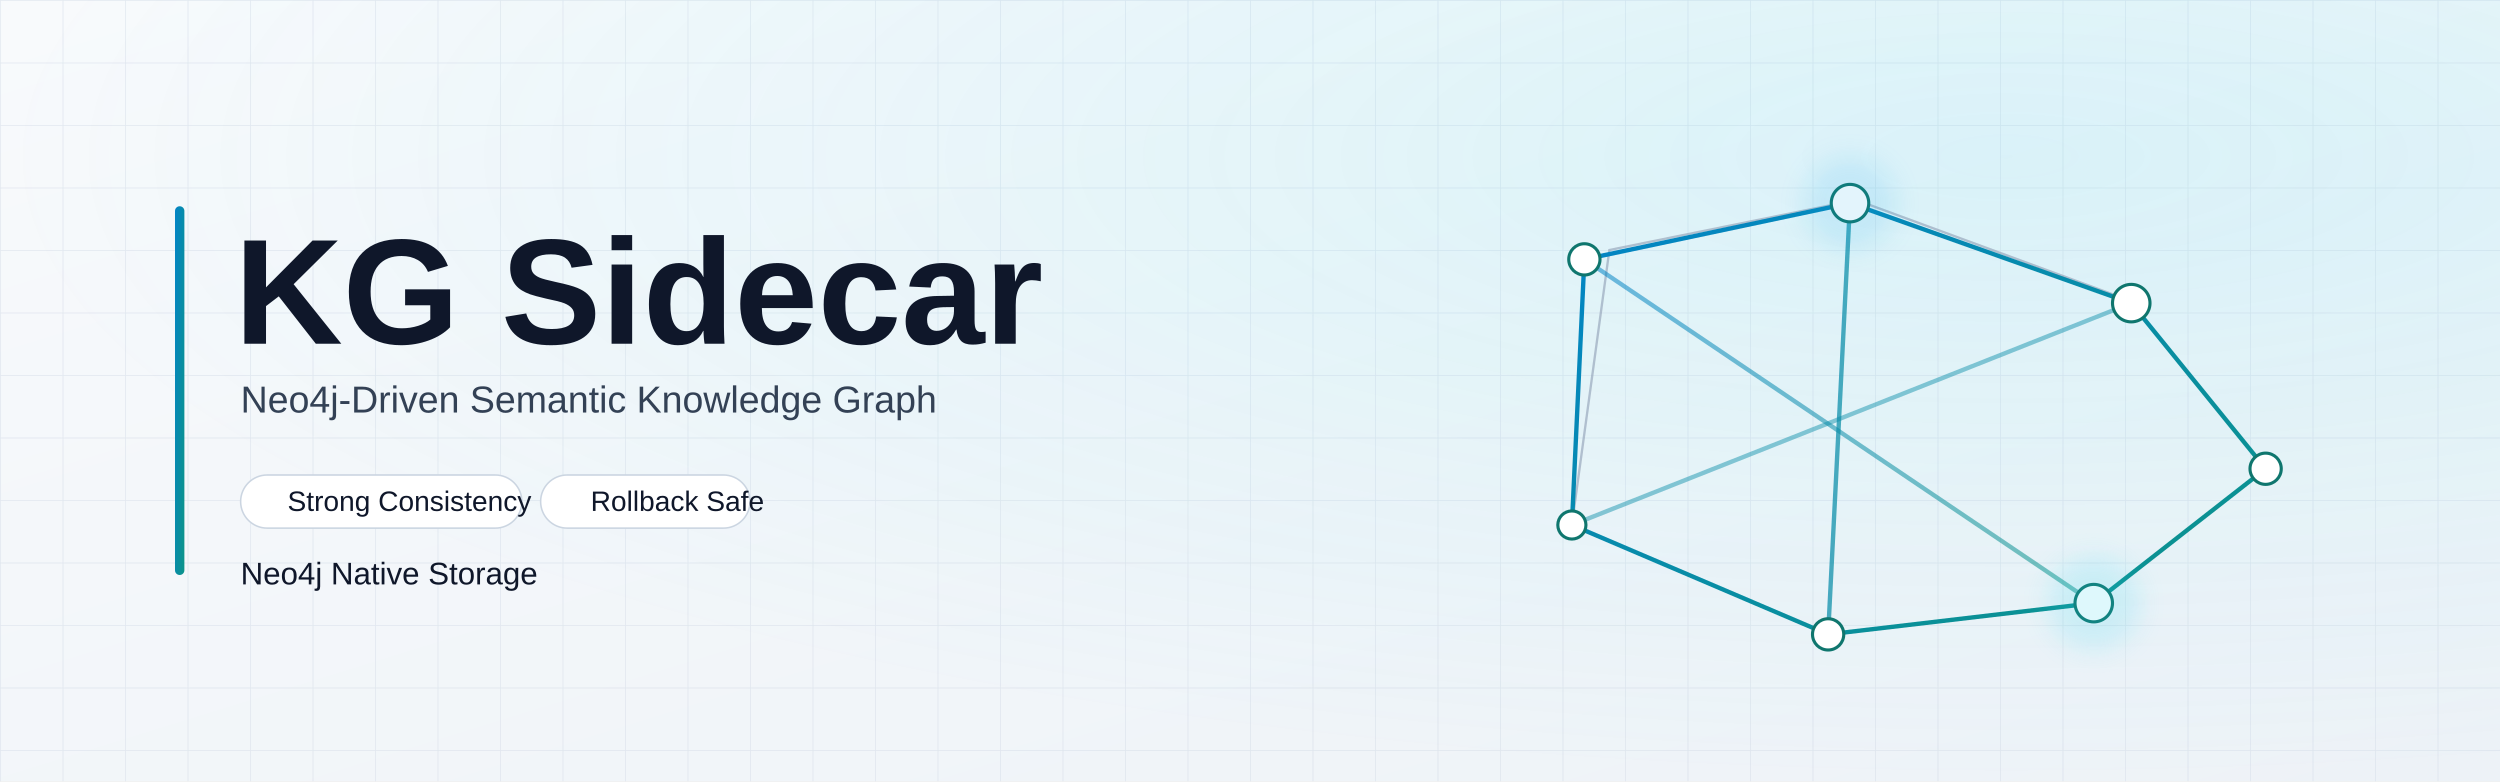
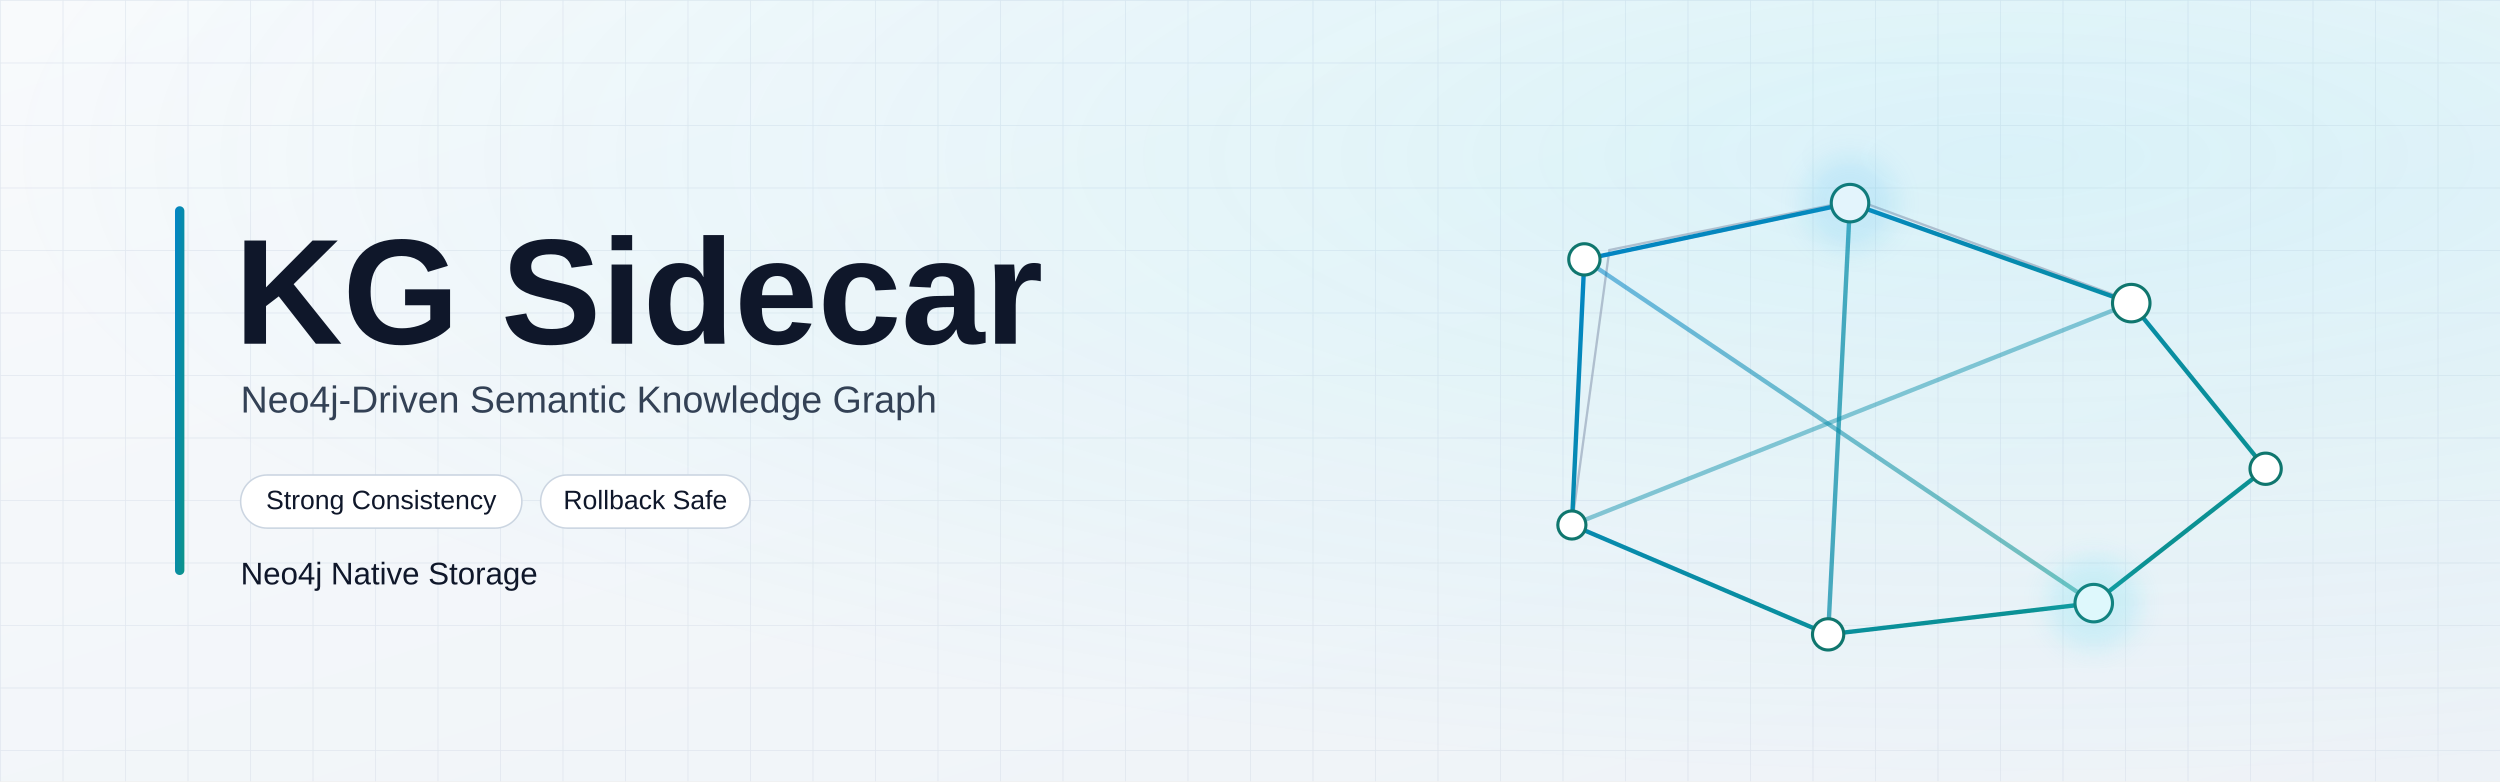
<svg xmlns="http://www.w3.org/2000/svg" width="1600" height="500" viewBox="0 0 1600 500" role="img" aria-labelledby="title desc">
  <defs>
    <linearGradient id="bg" x1="0" y1="0" x2="1" y2="1">
      <stop offset="0%" stop-color="#f8fafc" />
      <stop offset="100%" stop-color="#edf2f7" />
    </linearGradient>
    <linearGradient id="accent" x1="0" y1="0" x2="1" y2="1">
      <stop offset="0%" stop-color="#0284c7" />
      <stop offset="100%" stop-color="#0d9488" />
    </linearGradient>
    <radialGradient id="glow" cx="80%" cy="20%" r="80%">
      <stop offset="0%" stop-color="#22d3ee" stop-opacity="0.12" />
      <stop offset="100%" stop-color="#22d3ee" stop-opacity="0" />
    </radialGradient>
    <pattern id="grid" width="40" height="40" patternUnits="userSpaceOnUse">
      <path d="M 40 0 L 0 0 0 40" fill="none" stroke="#cbd5e1" stroke-width="1" />
    </pattern>
    <filter id="softBlur" x="-30%" y="-30%" width="160%" height="160%">
      <feGaussianBlur stdDeviation="8" />
    </filter>
  </defs>
  <rect width="1600" height="500" fill="url(#bg)" />
  <rect width="1600" height="500" fill="url(#grid)" opacity="0.45" />
  <rect width="1600" height="500" fill="url(#glow)" />
  <g>
    <rect x="112" y="132" width="6" height="236" rx="3" fill="url(#accent)" />
    <text x="150" y="220" font-family="Space Grotesk, Segoe UI, Arial, sans-serif" font-size="96" font-weight="700" fill="#0f172a">KG Sidecar</text>
    <text x="154" y="264" font-family="Segoe UI, Arial, sans-serif" font-size="24" fill="#334155">Neo4j-Driven Semantic Knowledge Graph</text>
-     <g font-family="Segoe UI, Arial, sans-serif" font-size="18" fill="#0f172a">
+     <g font-family="Segoe UI, Arial, sans-serif" font-size="17" fill="#0f172a">
      <rect x="154" y="304" width="180" height="34" rx="17" fill="#ffffff" stroke="#cbd5e1" />
-       <text x="184" y="327">Strong Consistency</text>
+       <text x="244" y="321" text-anchor="middle" dominant-baseline="middle">Strong Consistency</text>
      <rect x="346" y="304" width="134" height="34" rx="17" fill="#ffffff" stroke="#cbd5e1" />
-       <text x="378" y="327">Rollback Safe</text>
+       <text x="413" y="321" text-anchor="middle" dominant-baseline="middle">Rollback Safe</text>
      <text x="154" y="374" font-size="20" fill="#0f172a">Neo4j Native Storage</text>
    </g>
  </g>
  <g transform="translate(910,72)">
    <path d="M 120 88 L 278 56 L 452 120 L 540 228 L 430 314 L 260 334 L 96 264 Z" fill="none" stroke="#94a3b8" stroke-width="1.5" opacity="0.65" />
    <g stroke="url(#accent)" stroke-width="2.8" fill="none" stroke-linecap="round">
      <path d="M 104 94 L 274 58 L 454 122 L 540 228 L 430 314 L 260 334 L 96 264 L 104 94" />
      <path d="M 274 58 L 260 334" opacity="0.72" />
      <path d="M 104 94 L 430 314" opacity="0.54" />
      <path d="M 96 264 L 454 122" opacity="0.46" />
    </g>
    <g fill="#ffffff" stroke="#0f766e" stroke-width="2">
      <circle cx="104" cy="94" r="10" />
      <circle cx="274" cy="58" r="12" />
      <circle cx="454" cy="122" r="12" />
      <circle cx="540" cy="228" r="10" />
      <circle cx="430" cy="314" r="12" />
      <circle cx="260" cy="334" r="10" />
      <circle cx="96" cy="264" r="9" />
    </g>
    <circle cx="430" cy="314" r="30" fill="#22d3ee" opacity="0.15" filter="url(#softBlur)" />
    <circle cx="274" cy="58" r="30" fill="#0ea5e9" opacity="0.12" filter="url(#softBlur)" />
  </g>
</svg>
